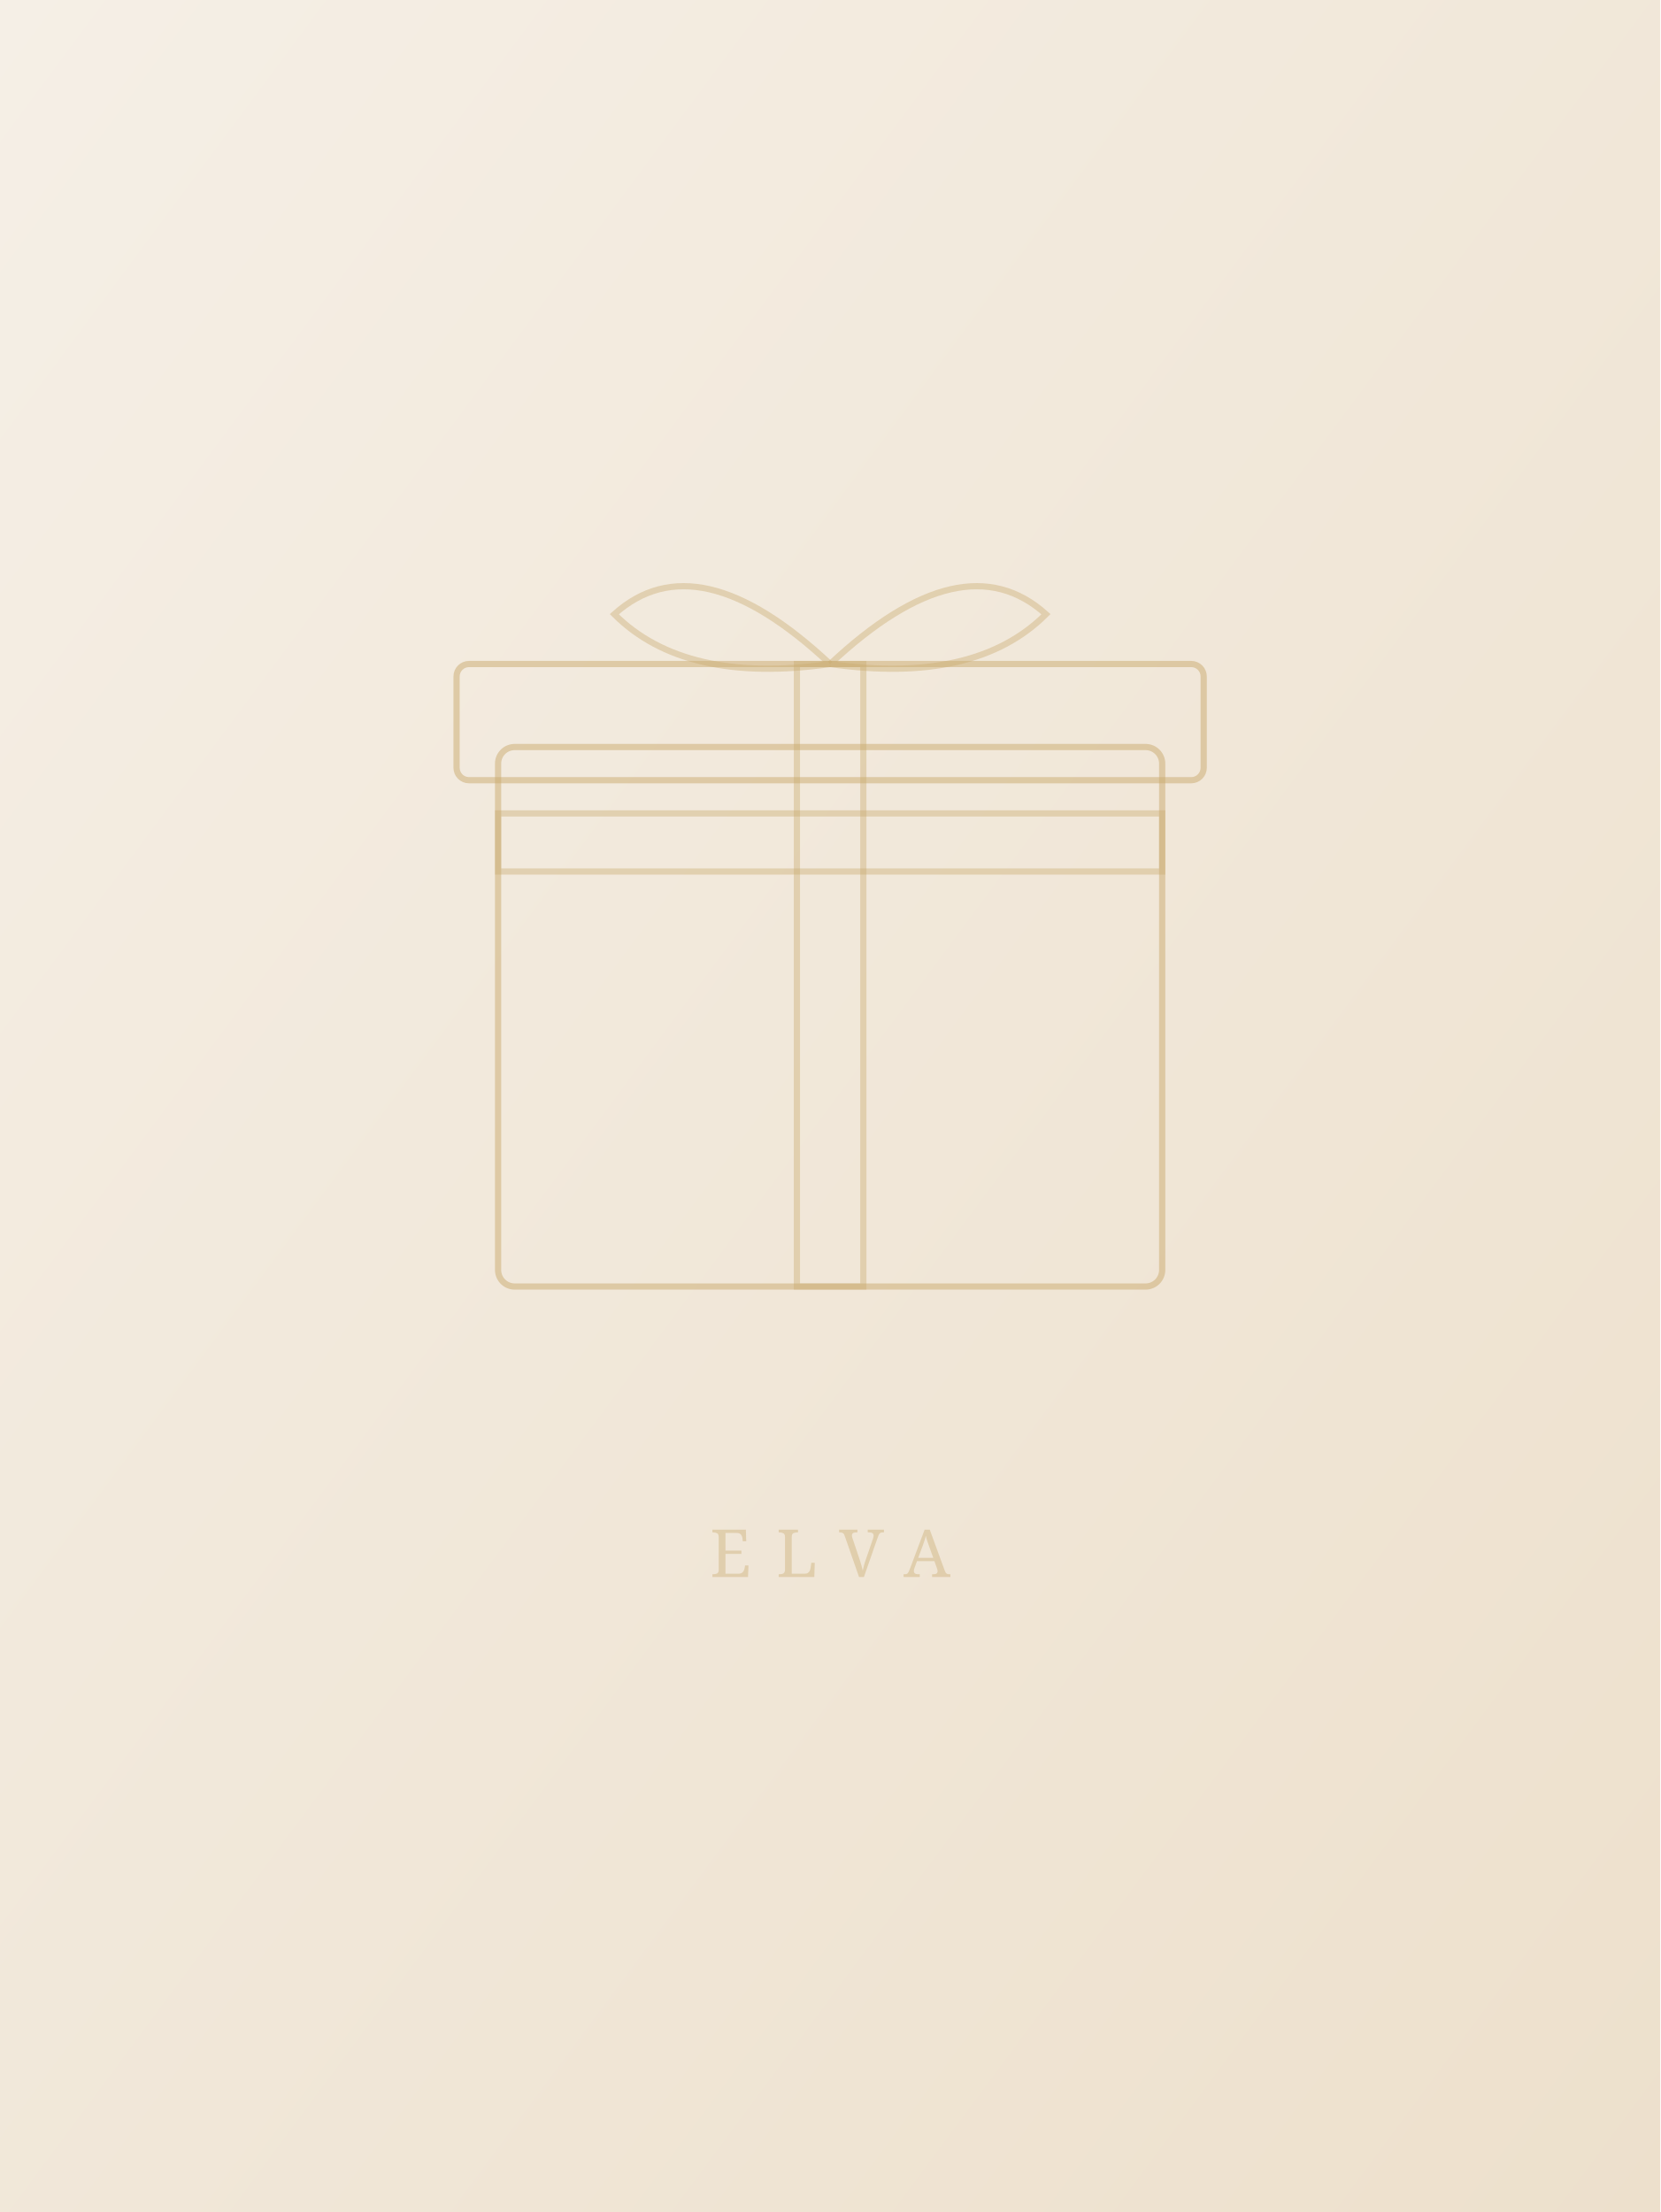
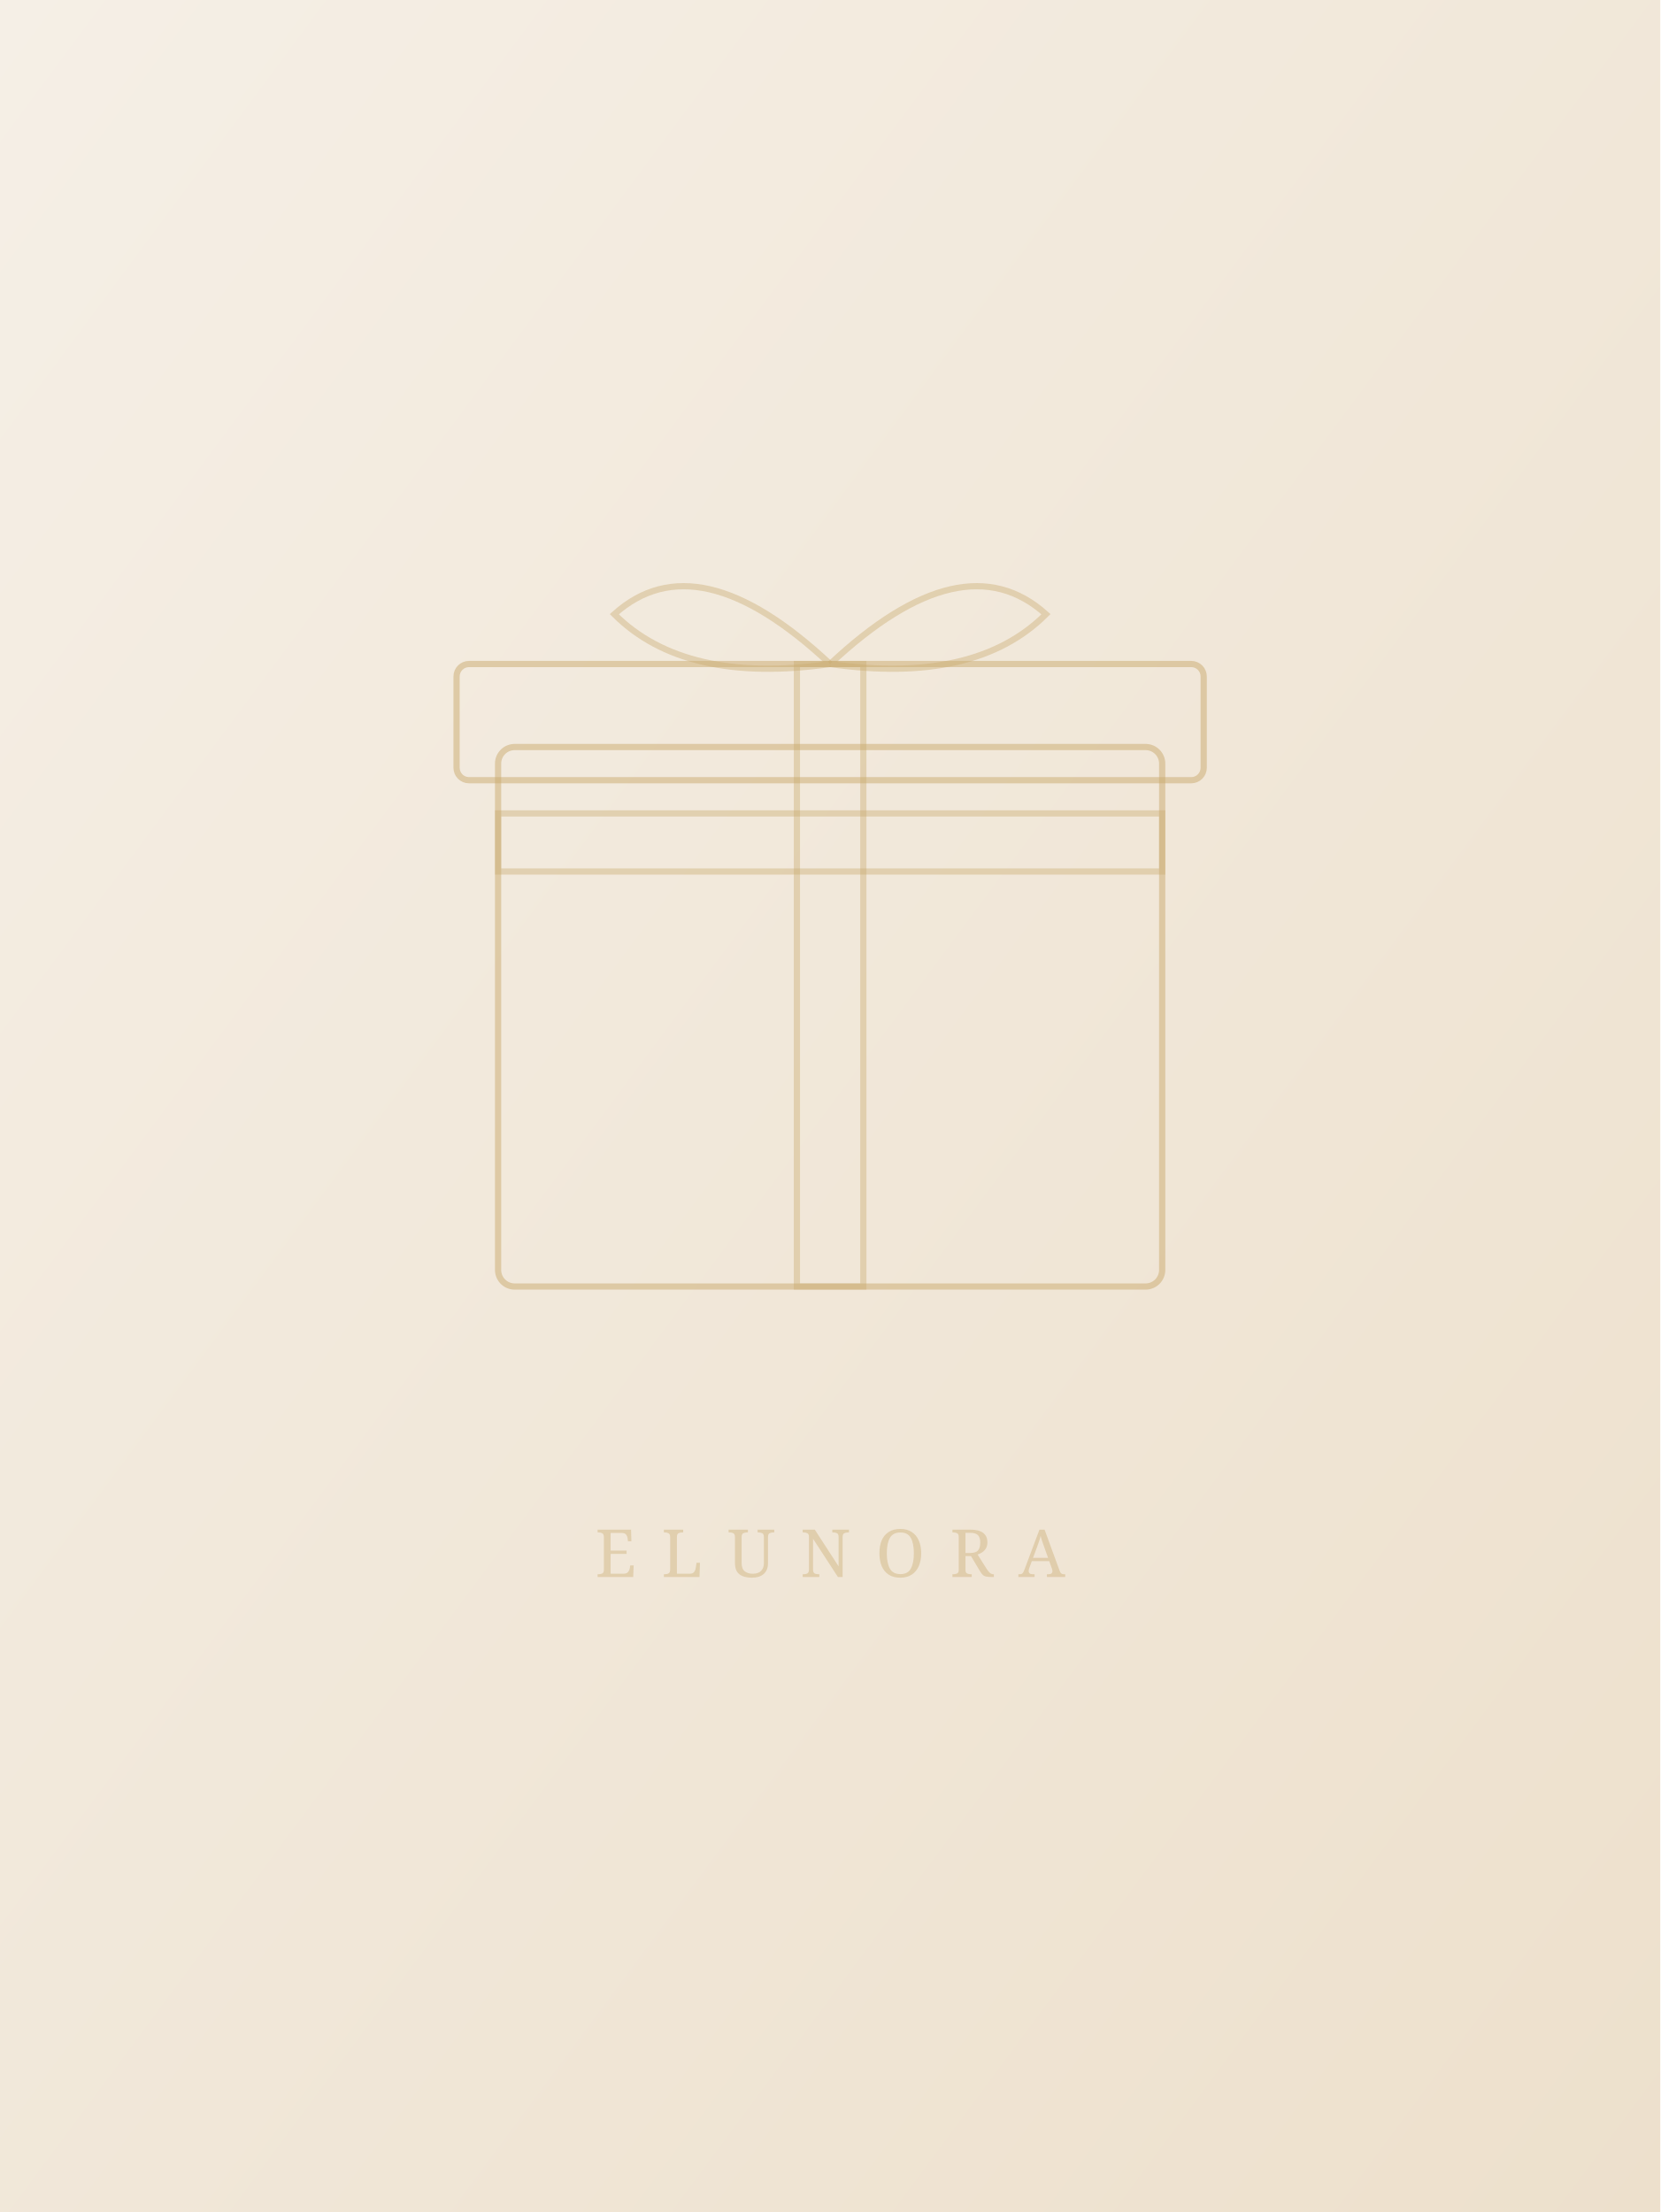
<svg xmlns="http://www.w3.org/2000/svg" viewBox="0 0 400 533" width="400" height="533">
  <defs>
    <linearGradient id="bg" x1="0%" y1="0%" x2="100%" y2="100%">
      <stop offset="0%" style="stop-color:#F5EFE6" />
      <stop offset="100%" style="stop-color:#EDE0CC" />
    </linearGradient>
  </defs>
  <rect width="400" height="533" fill="url(#bg)" />
  <rect x="120" y="180" width="160" height="130" rx="4" fill="none" stroke="#C9A96E" stroke-width="1.5" opacity="0.5" />
  <rect x="110" y="160" width="180" height="28" rx="3" fill="none" stroke="#C9A96E" stroke-width="1.5" opacity="0.5" />
  <rect x="192" y="160" width="16" height="150" fill="none" stroke="#C9A96E" stroke-width="1.5" opacity="0.4" />
  <rect x="120" y="196" width="160" height="14" fill="none" stroke="#C9A96E" stroke-width="1.5" opacity="0.4" />
  <path d="M 200 160 Q 168 130 148 148 Q 165 165 200 160" fill="none" stroke="#C9A96E" stroke-width="1.5" opacity="0.4" />
  <path d="M 200 160 Q 232 130 252 148 Q 235 165 200 160" fill="none" stroke="#C9A96E" stroke-width="1.5" opacity="0.4" />
-   <text x="200" y="380" font-family="Georgia, serif" font-size="16" fill="#C9A96E" text-anchor="middle" letter-spacing="6" opacity="0.4">ELVA</text>
+   <text x="200" y="380" font-family="Georgia, serif" font-size="16" fill="#C9A96E" text-anchor="middle" letter-spacing="6" opacity="0.4">ELUNORA</text>
</svg>
